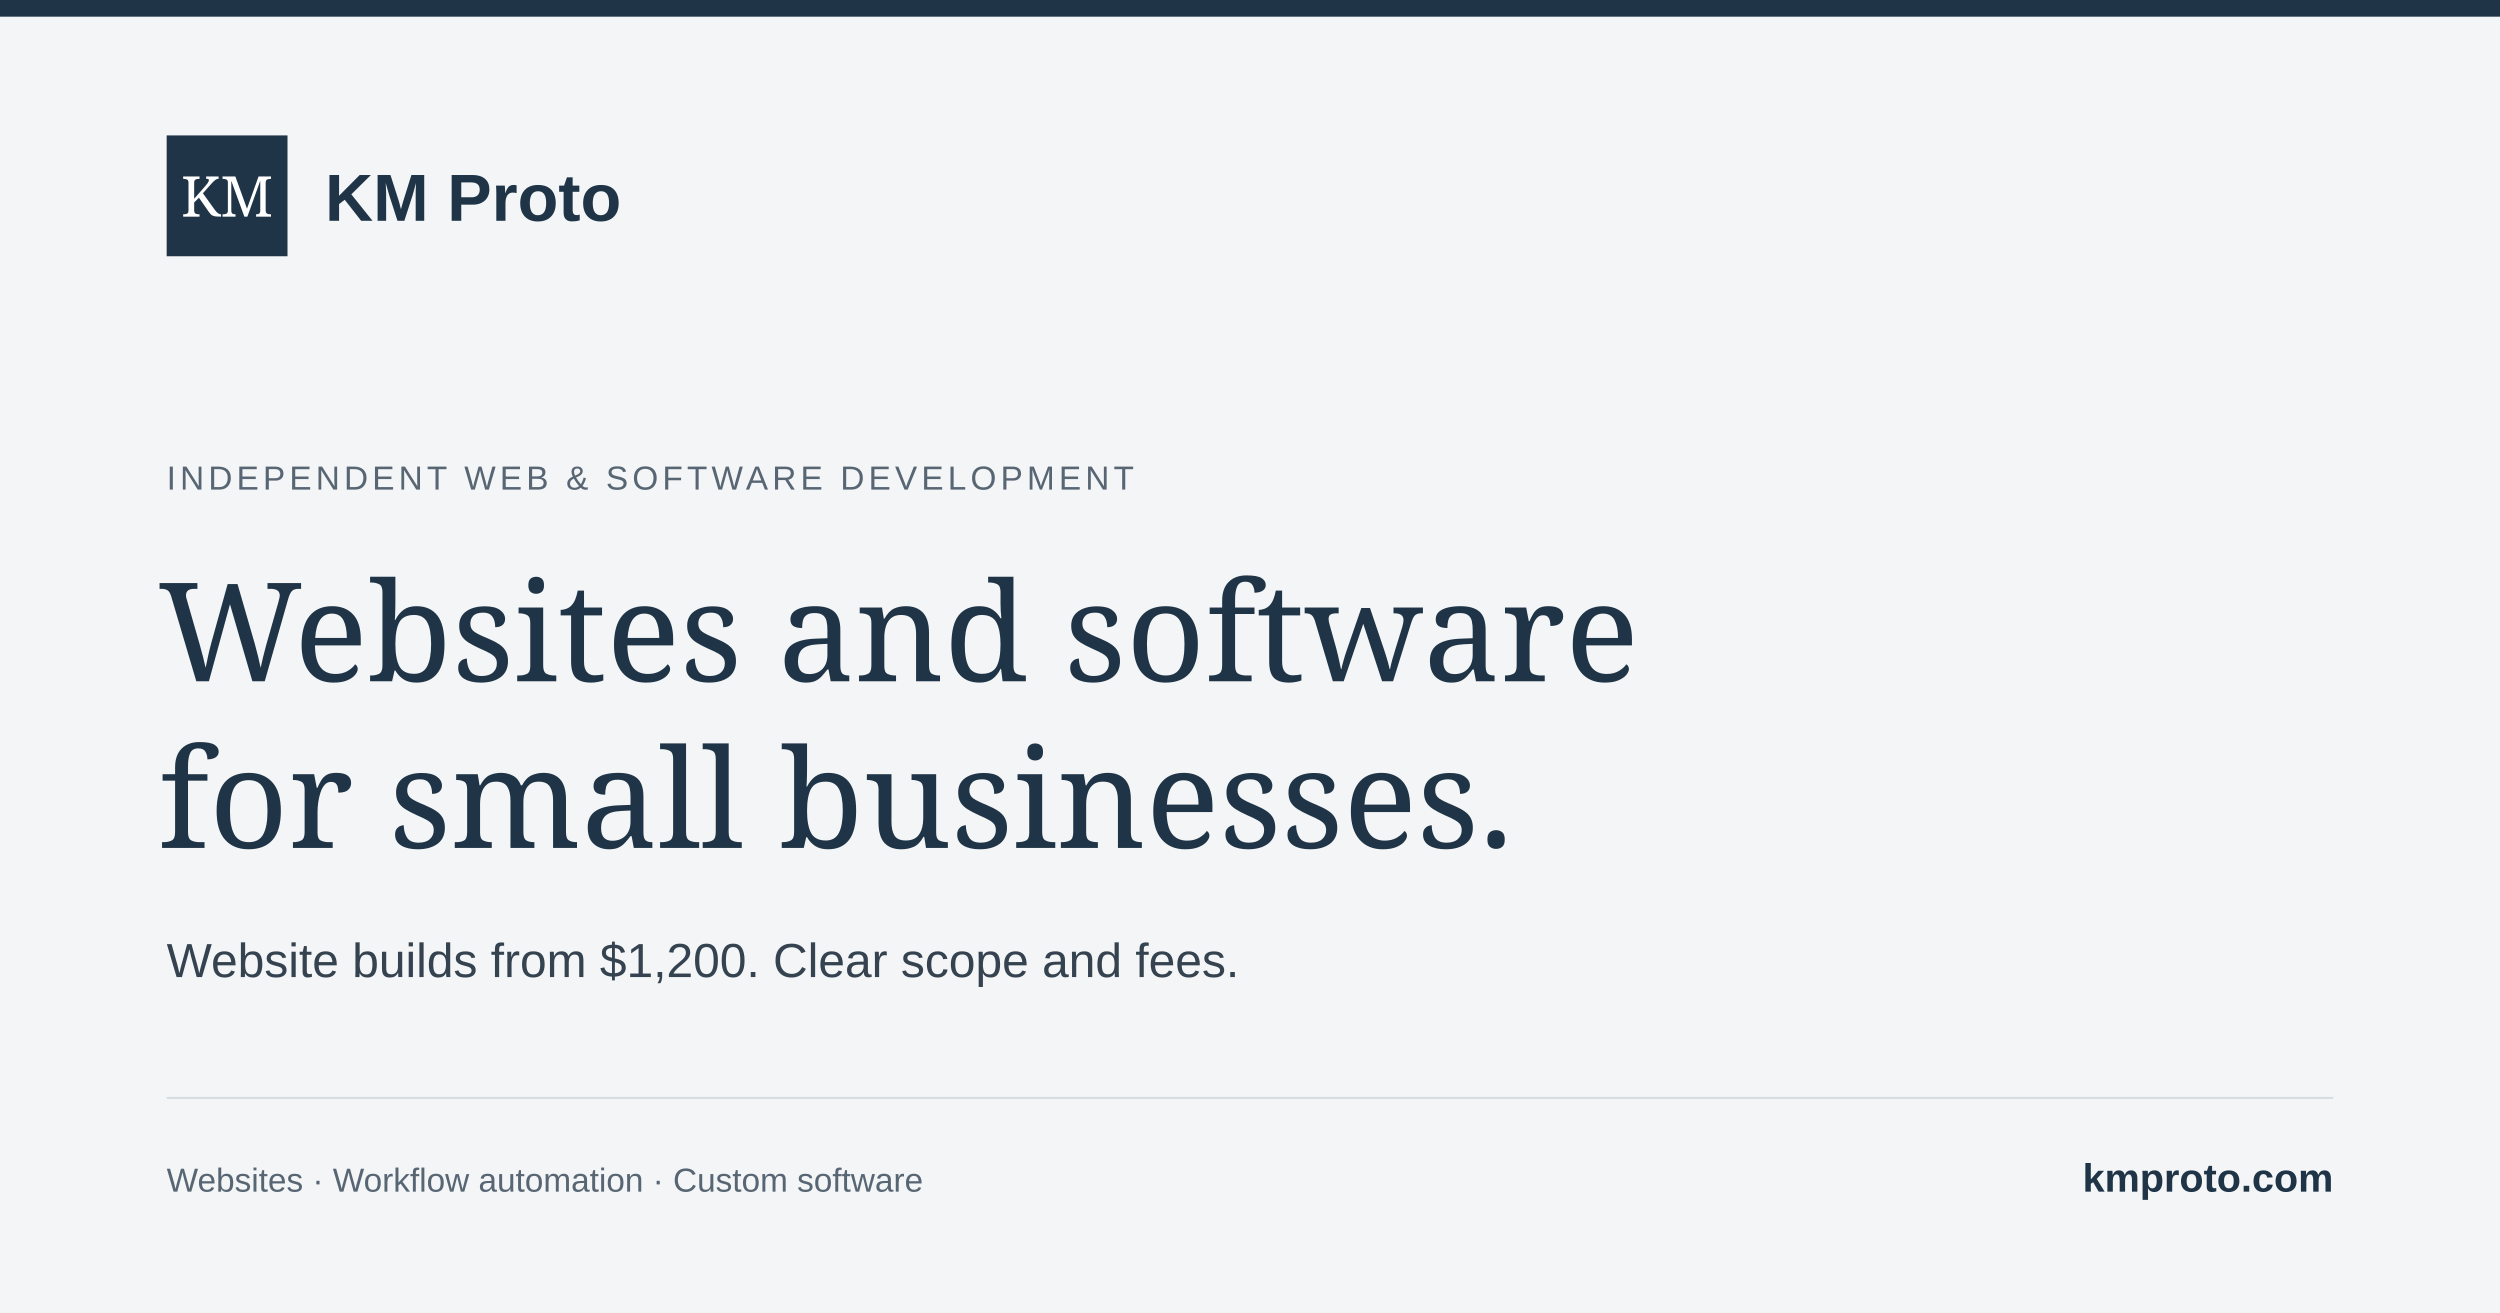
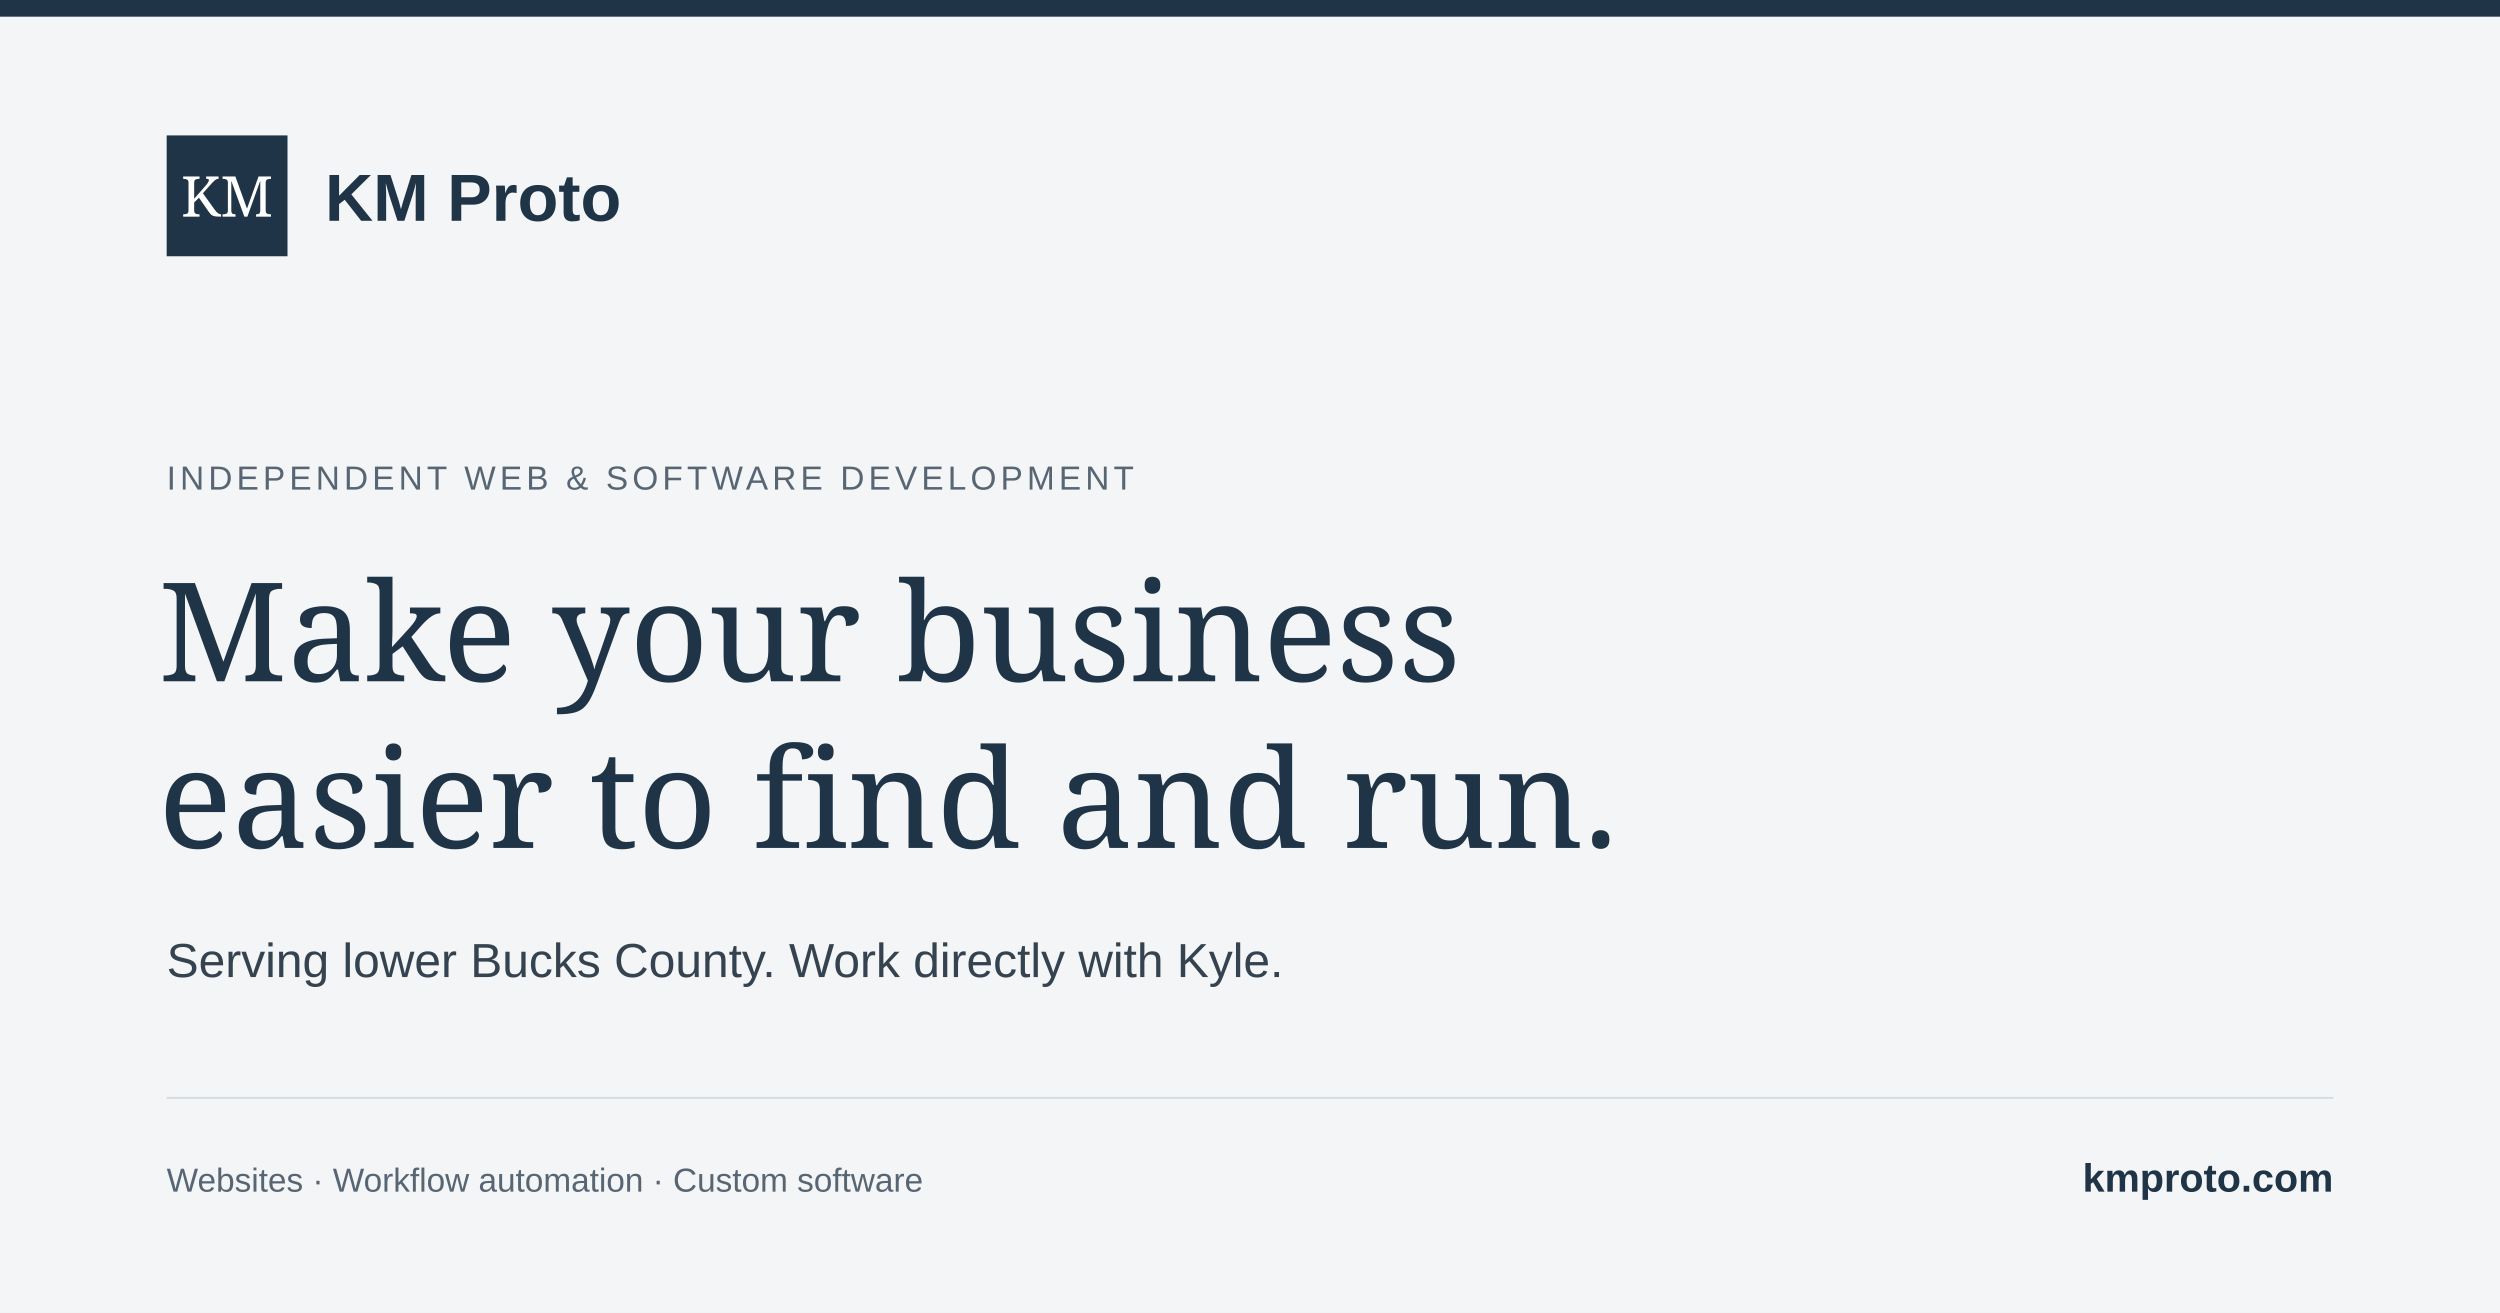
<svg xmlns="http://www.w3.org/2000/svg" width="1200" height="630" viewBox="0 0 1200 630" role="img" aria-labelledby="title description">
  <rect width="1200" height="630" fill="#f3f5f7" />
  <rect width="1200" height="8" fill="#1f3446" />
  <rect x="80" y="65" width="58" height="58" fill="#1f3446" />
  <text x="109" y="104" text-anchor="middle" font-family="Georgia, serif" font-size="27" fill="#fff">KM</text>
  <text x="156" y="106" font-family="Arial, Helvetica, sans-serif" font-size="32" font-weight="700" fill="#1f3446">KM Proto</text>
  <text x="80" y="235" font-family="Arial, Helvetica, sans-serif" font-size="16" letter-spacing="2" fill="#586674">INDEPENDENT WEB &amp; SOFTWARE DEVELOPMENT</text>
  <g font-family="Georgia, serif" font-size="66" fill="#1f3446">
-     <text x="76" y="327">Websites and software</text>
-     <text x="76" y="407">for small businesses.</text>
+     <text x="76" y="327">Make your business</text>
+     <text x="76" y="407">easier to find and run.</text>
  </g>
-   <text x="80" y="469" font-family="Arial, Helvetica, sans-serif" font-size="23" fill="#354350">Website builds from $1,200. Clear scope and fees.</text>
+   <text x="80" y="469" font-family="Arial, Helvetica, sans-serif" font-size="23" fill="#354350">Serving lower Bucks County. Work directly with Kyle.</text>
  <path d="M80 527h1040" stroke="#d5dde3" />
  <text x="80" y="572" font-family="Arial, Helvetica, sans-serif" font-size="16" fill="#586674">Websites · Workflow automation · Custom software</text>
  <text x="1120" y="572" text-anchor="end" font-family="Arial, Helvetica, sans-serif" font-size="19" font-weight="700" fill="#1f3446">kmproto.com</text>
</svg>
